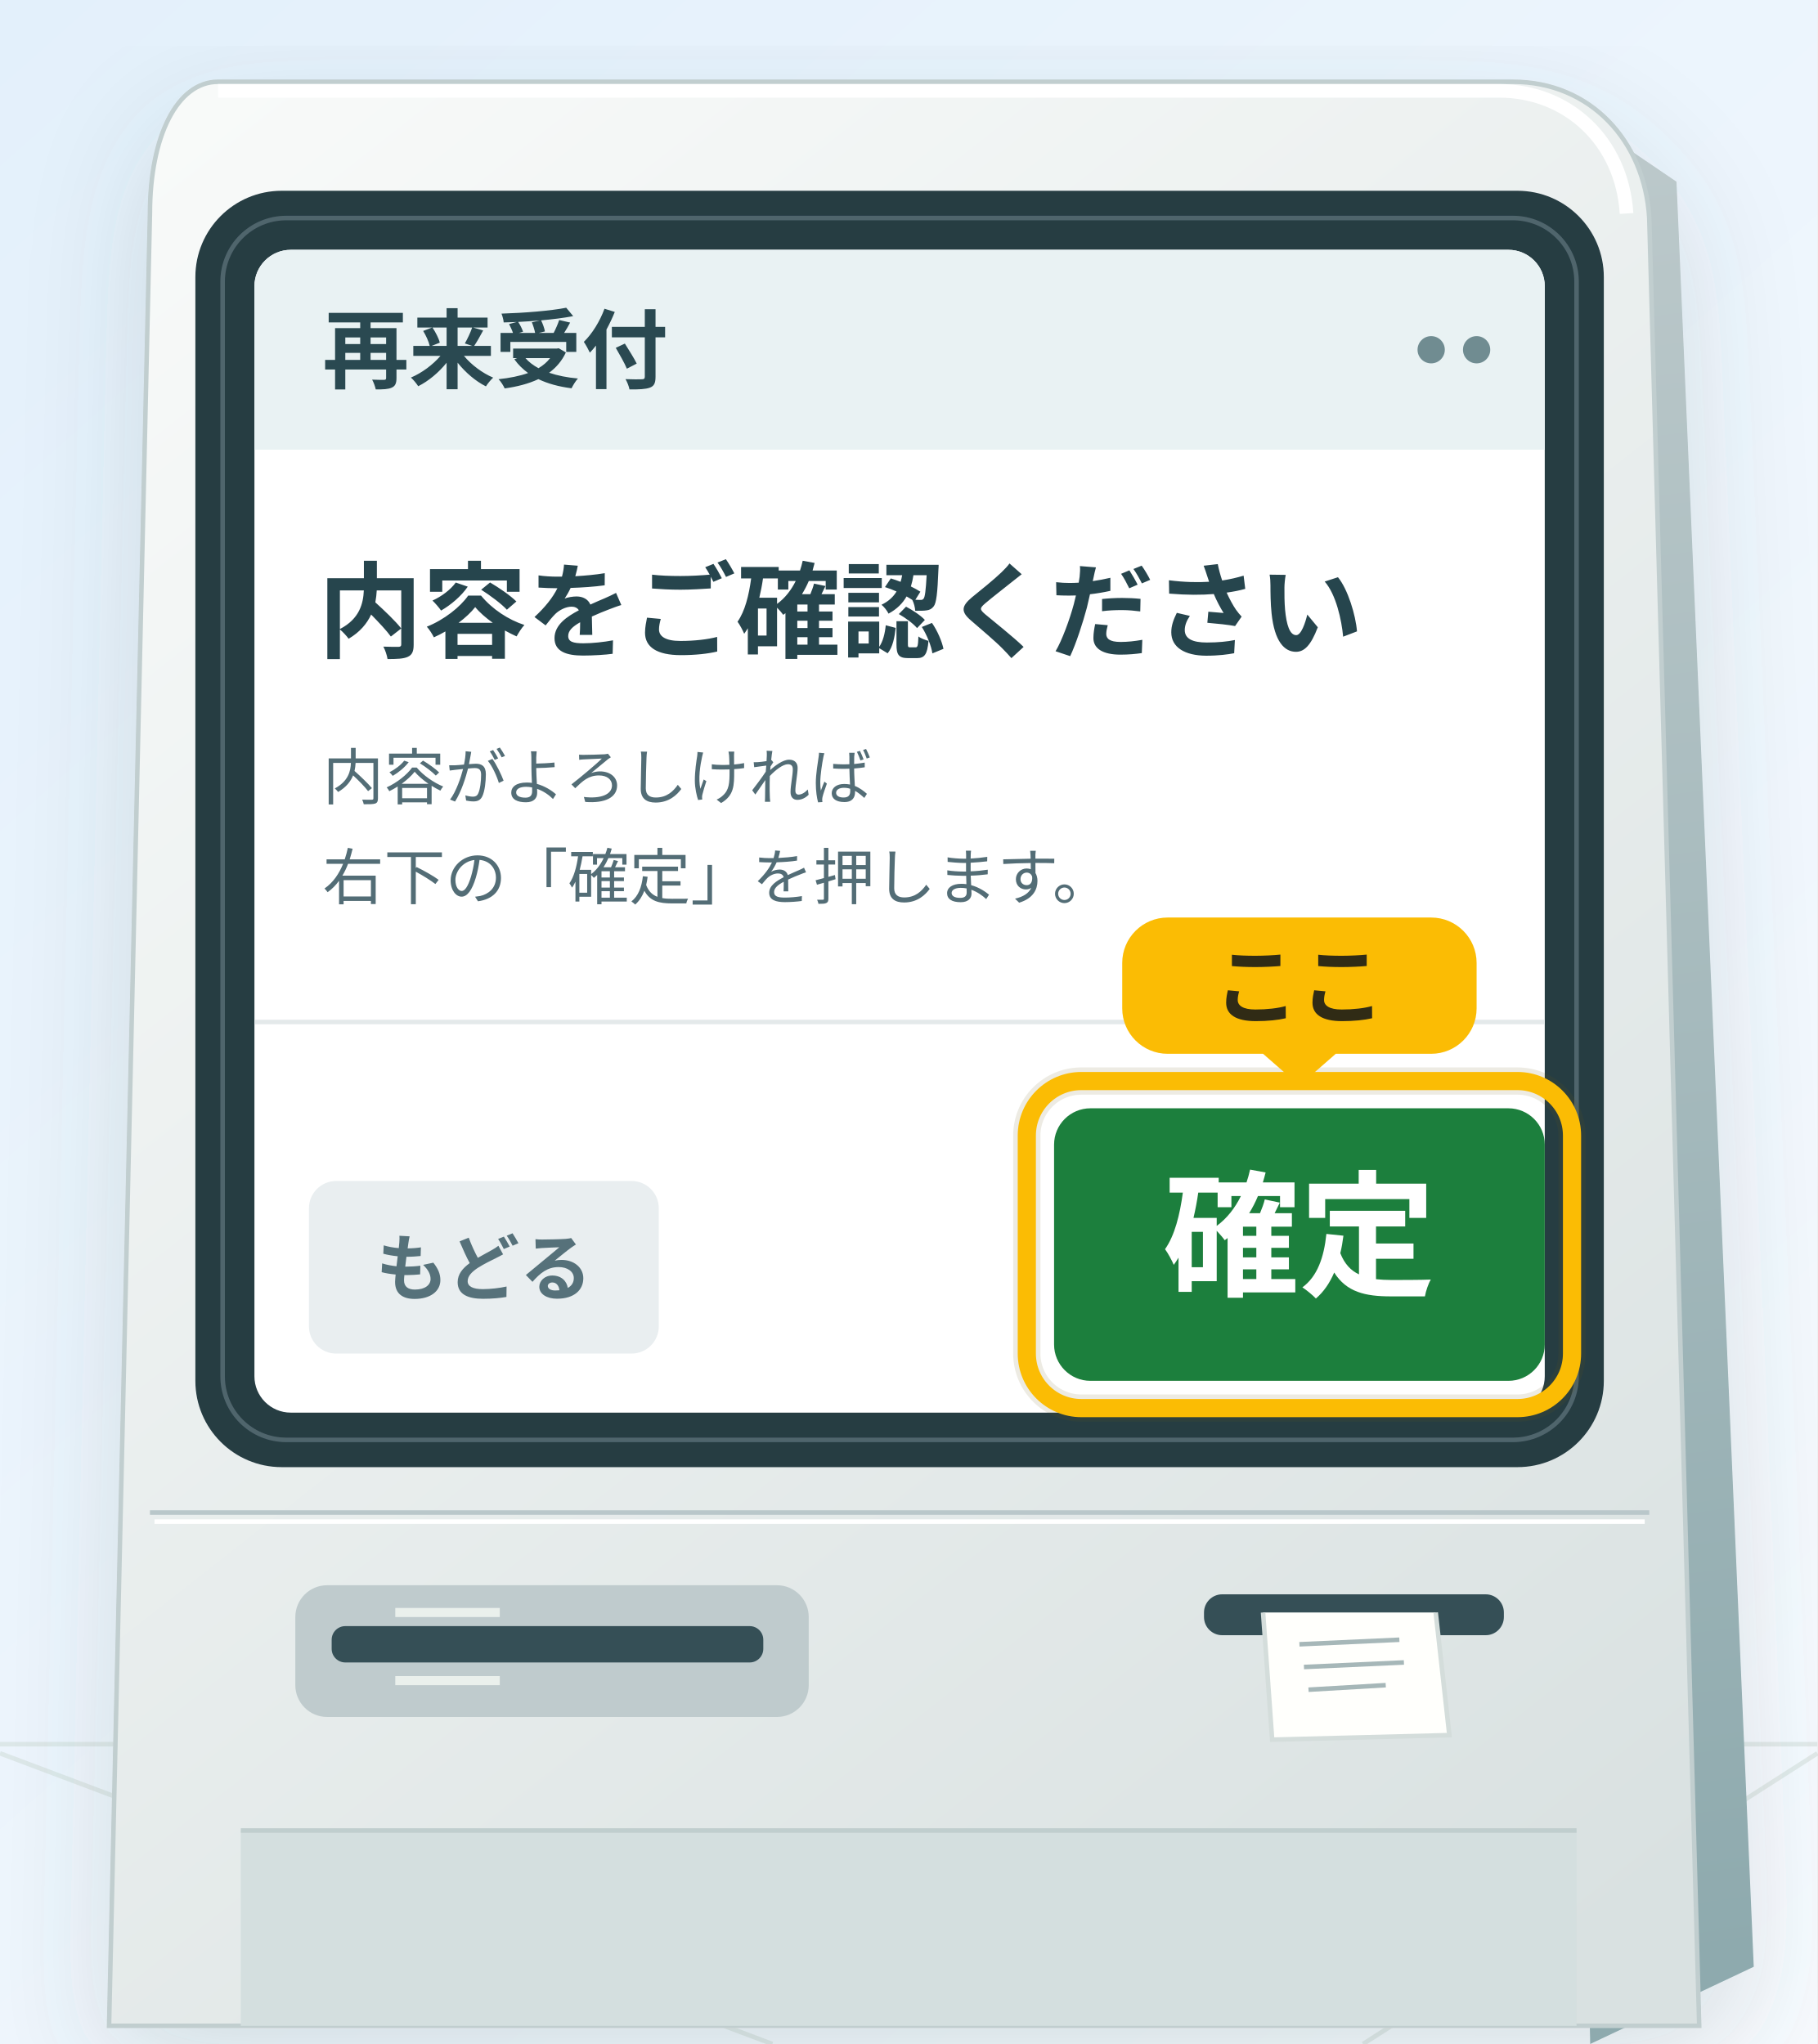
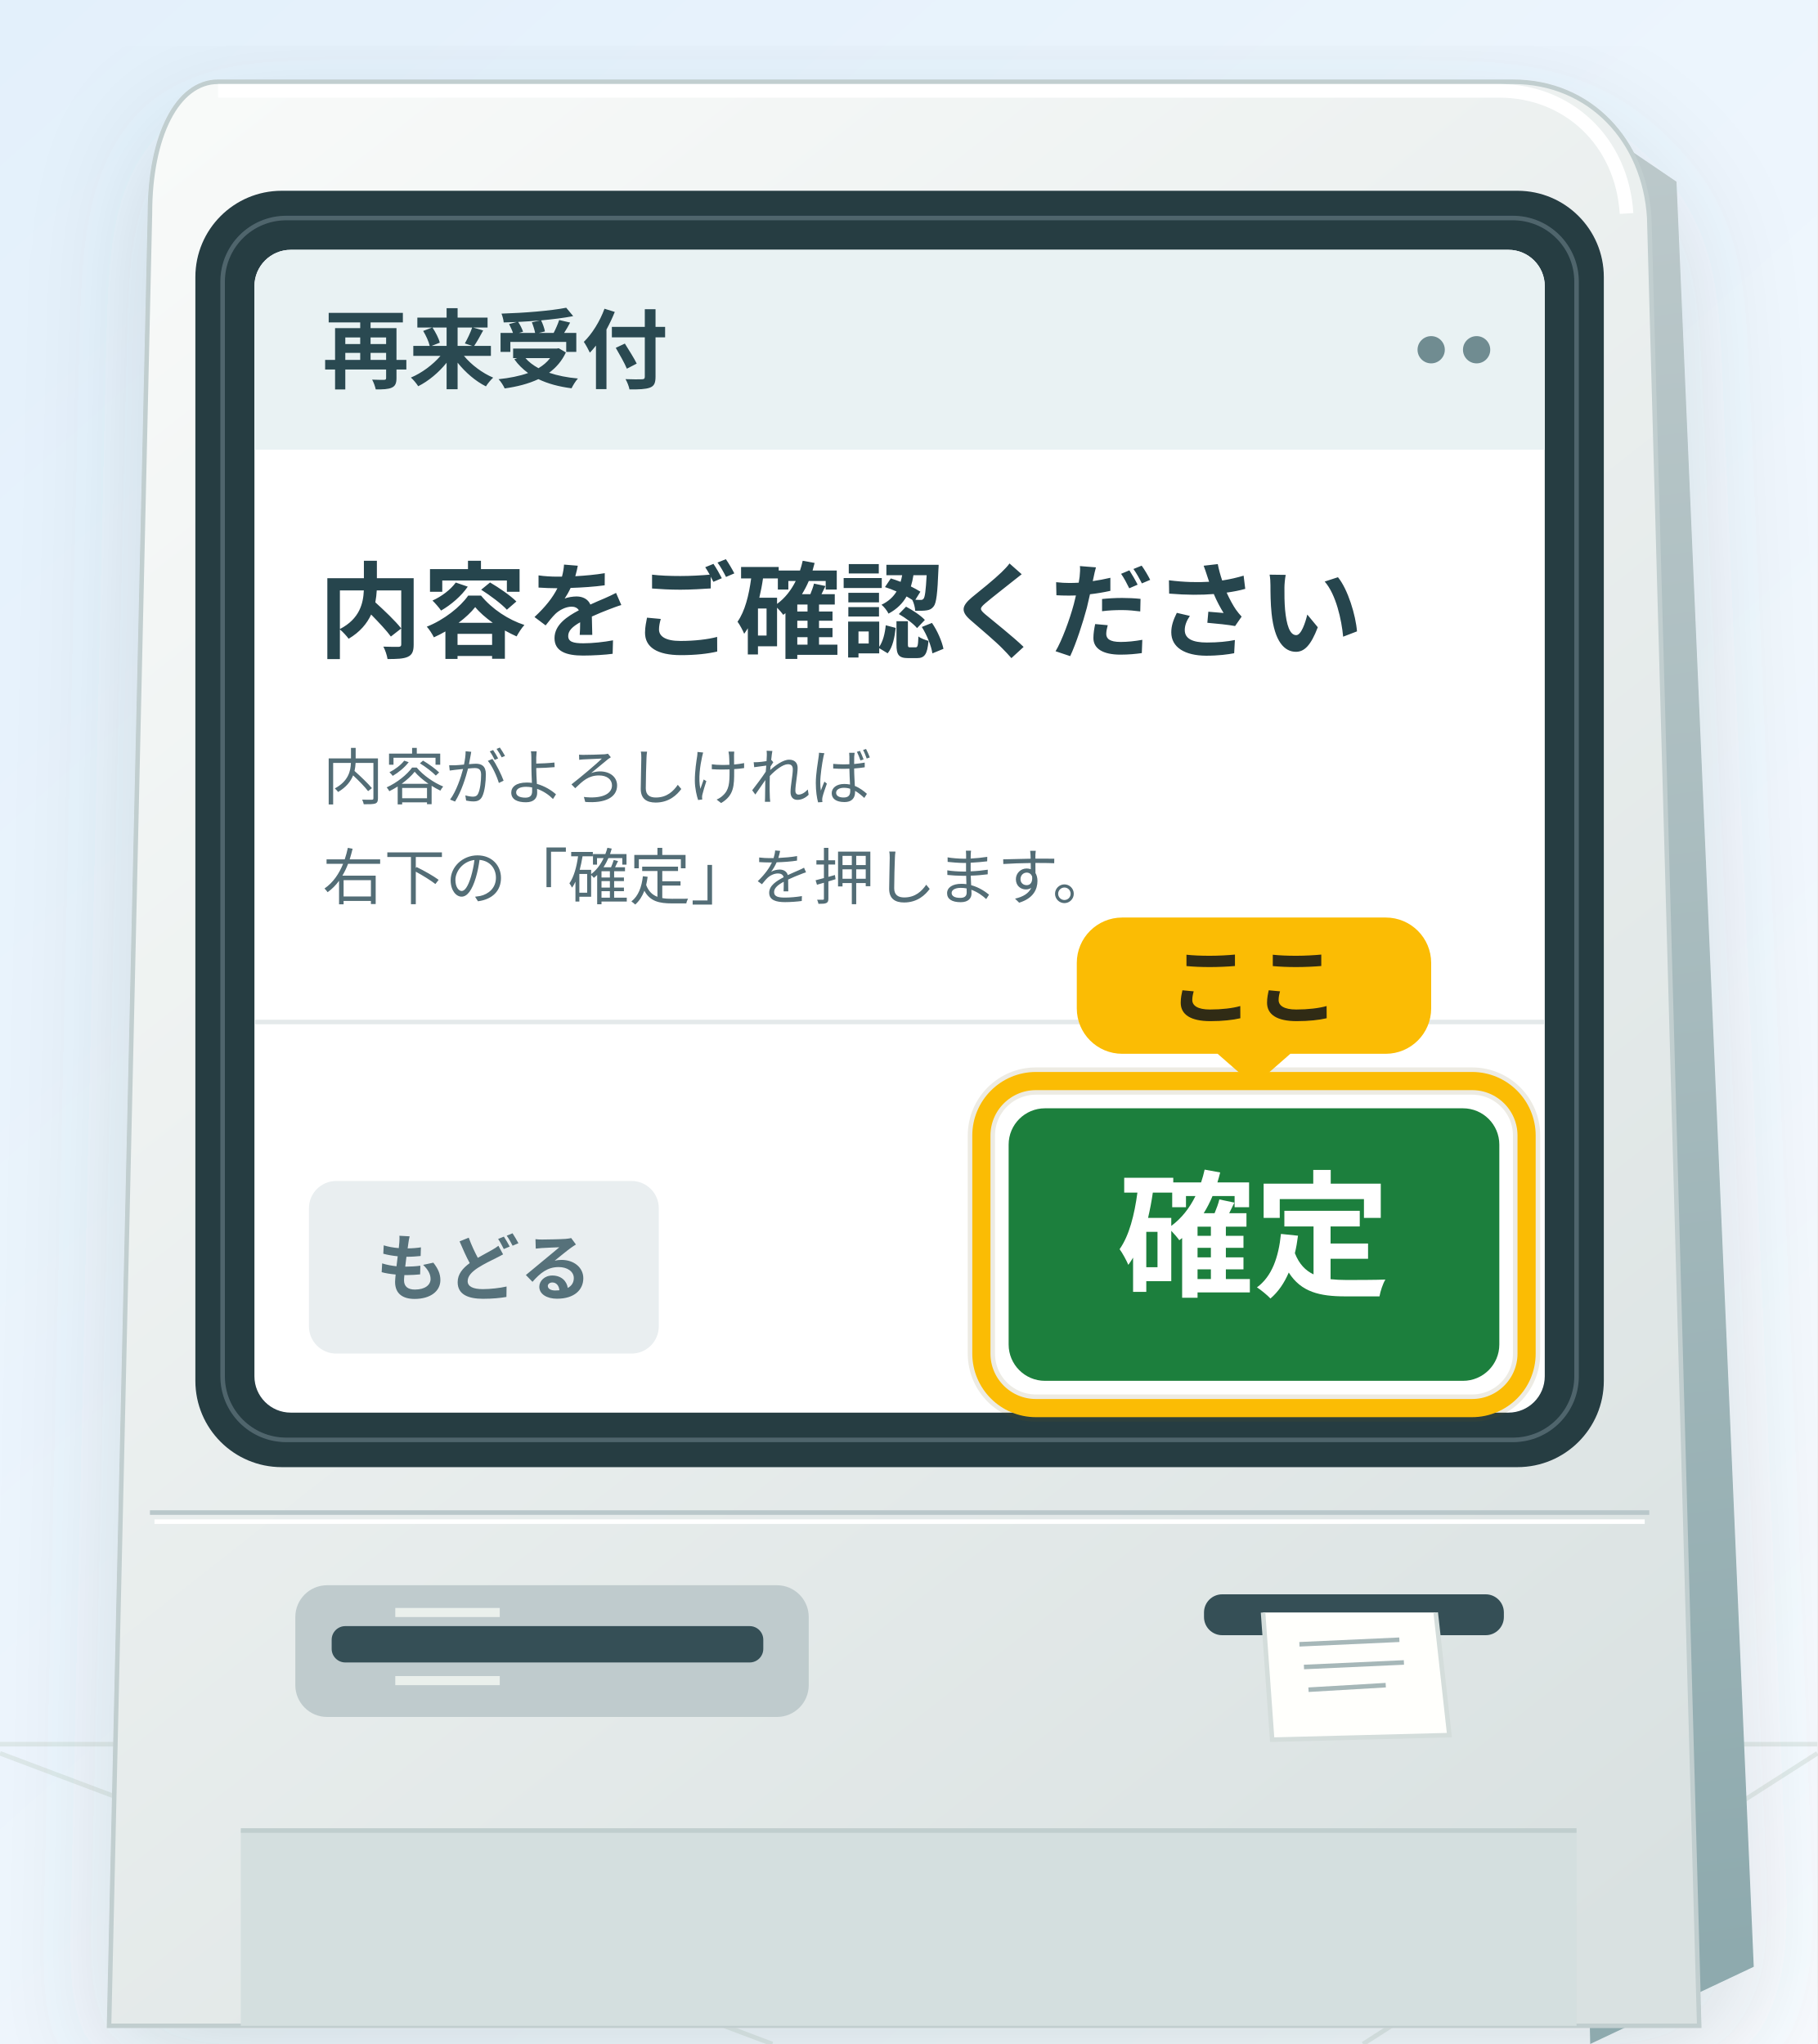
<svg xmlns="http://www.w3.org/2000/svg" viewBox="0 0 400 450" fill="none">
  <defs>
    <linearGradient id="room" x1="0" y1="0" x2="400" y2="450" gradientUnits="userSpaceOnUse">
      <stop stop-color="#E3F0FB" />
      <stop offset="1" stop-color="#F8FBFF" />
    </linearGradient>
    <linearGradient id="body" x1="36" y1="30" x2="350" y2="430" gradientUnits="userSpaceOnUse">
      <stop stop-color="#F8FAF9" />
      <stop offset="1" stop-color="#D9E1E1" />
    </linearGradient>
    <linearGradient id="side" x1="338" y1="40" x2="390" y2="430" gradientUnits="userSpaceOnUse">
      <stop stop-color="#BBC8CA" />
      <stop offset="1" stop-color="#8EAAAE" />
    </linearGradient>
    <filter id="shadow" x="-30%" y="-15%" width="160%" height="145%">
      <feDropShadow dx="0" dy="10" stdDeviation="13" flood-color="#395B59" flood-opacity=".16" />
    </filter>
  </defs>
  <path fill="url(#room)" d="M0 0h400v450H0z" />
  <path d="M0 384h400M0 386l170 64M400 386l-100 64" stroke="#CAD7D2" stroke-opacity=".45" />
  <g filter="url(#shadow)">
    <path d="m341 21 28 19 17 393-36 17-9-429Z" fill="url(#side)" />
    <path d="M48 18h285c17 0 29 13 30 30l11 398H24L33 47c0-17 6-29 15-29Z" fill="url(#body)" stroke="#C1CECF" />
    <path d="M48 20h282c15 0 27 11 28 27" stroke="white" stroke-width="3" />
    <rect x="43" y="42" width="310" height="281" rx="19" fill="#263C43" />
    <rect x="49" y="48" width="298" height="269" rx="14" stroke="#50656C" />
    <rect x="56" y="55" width="284" height="256" rx="8" fill="#FFFFFF" />
    <path d="M64 55h268a8 8 0 0 1 8 8v36H56V63a8 8 0 0 1 8-8Z" fill="#E9F2F3" />
    <text x="71" y="84" fill="#294951" font-family="Hiragino Sans, Yu Gothic, sans-serif" font-size="19" font-weight="600">再来受付</text>
    <g fill="#6F8C91">
      <circle cx="315" cy="77" r="3" />
      <circle cx="325" cy="77" r="3" />
    </g>
    <text x="70" y="143" fill="#28454E" font-family="Hiragino Sans, Yu Gothic, sans-serif" font-size="23" font-weight="600">内容をご確認ください</text>
    <text x="71" y="176" fill="#536D76" font-family="Hiragino Sans, Yu Gothic, sans-serif" font-size="13.5">内容がよろしければ</text>
    <text x="71" y="198" fill="#536D76" font-family="Hiragino Sans, Yu Gothic, sans-serif" font-size="13.5">右下の「確定」を押します。</text>
    <path d="M56 225h284" stroke="#E4E9EA" />
    <rect x="68" y="260" width="77" height="38" rx="6" fill="#E9EEF0" />
    <text x="106.5" y="285" fill="#56717A" font-family="Hiragino Sans, Yu Gothic, sans-serif" font-size="16" font-weight="600" text-anchor="middle">もどる</text>
-     <rect id="reception" x="232" y="244" width="108" height="60" rx="8" fill="#1E7F3C" />
-     <text x="286" y="283" fill="white" font-family="Hiragino Sans, Yu Gothic, sans-serif" font-size="30" font-weight="600" text-anchor="middle">確定</text>
+     <rect id="reception" x="222" y="244" width="108" height="60" rx="8" fill="#1E7F3C" />
+     <text x="276" y="283" fill="white" font-family="Hiragino Sans, Yu Gothic, sans-serif" font-size="30" font-weight="600" text-anchor="middle">確定</text>
    <path d="M33 333h330" stroke="#B9C7CA" />
    <path d="M34 335h328" stroke="white" />
    <rect x="65" y="349" width="113" height="29" rx="7" fill="#BFCBCD" />
    <rect x="73" y="358" width="95" height="8" rx="3" fill="#344F57" />
    <path d="M87 355h23m-23 15h23" stroke="#EAF0EC" stroke-width="2" />
    <rect x="265" y="351" width="66" height="9" rx="4" fill="#344F57" />
    <path d="m278 355 2 28 39-1-3-27" fill="#FFFFFC" stroke="#D4DDDB" />
    <path d="m286 362 22-1m-21 6 22-1m-21 6 17-1" stroke="#A6B7B8" />
    <path d="M53 403h294v43H53z" fill="#D4DFDF" />
    <path d="M53 403h294" stroke="#C0CECE" />
  </g>
  <g id="locator">
-     <rect x="226" y="238" width="120" height="72" rx="12" stroke="#6B5412" stroke-width="6" stroke-opacity=".12" />
-     <rect x="226" y="238" width="120" height="72" rx="12" stroke="#FBBC04" stroke-width="4" />
-     <path d="M257 202h58a10 10 0 0 1 10 10v10a10 10 0 0 1-10 10h-21l-8 7-8-7h-21a10 10 0 0 1-10-10v-10a10 10 0 0 1 10-10Z" fill="#FBBC04" />
-     <text x="286" y="224" text-anchor="middle" font-family="Hiragino Sans, Yu Gothic, sans-serif" font-size="19" font-weight="600" fill="#302B15">ここ</text>
+     <rect x="216" y="238" width="120" height="72" rx="12" stroke="#6B5412" stroke-width="6" stroke-opacity=".12" />
+     <rect x="216" y="238" width="120" height="72" rx="12" stroke="#FBBC04" stroke-width="4" />
+     <path d="M247 202h58a10 10 0 0 1 10 10v10a10 10 0 0 1-10 10h-21l-8 7-8-7h-21a10 10 0 0 1-10-10v-10a10 10 0 0 1 10-10Z" fill="#FBBC04" />
+     <text x="276" y="224" text-anchor="middle" font-family="Hiragino Sans, Yu Gothic, sans-serif" font-size="19" font-weight="600" fill="#302B15">ここ</text>
  </g>
</svg>
